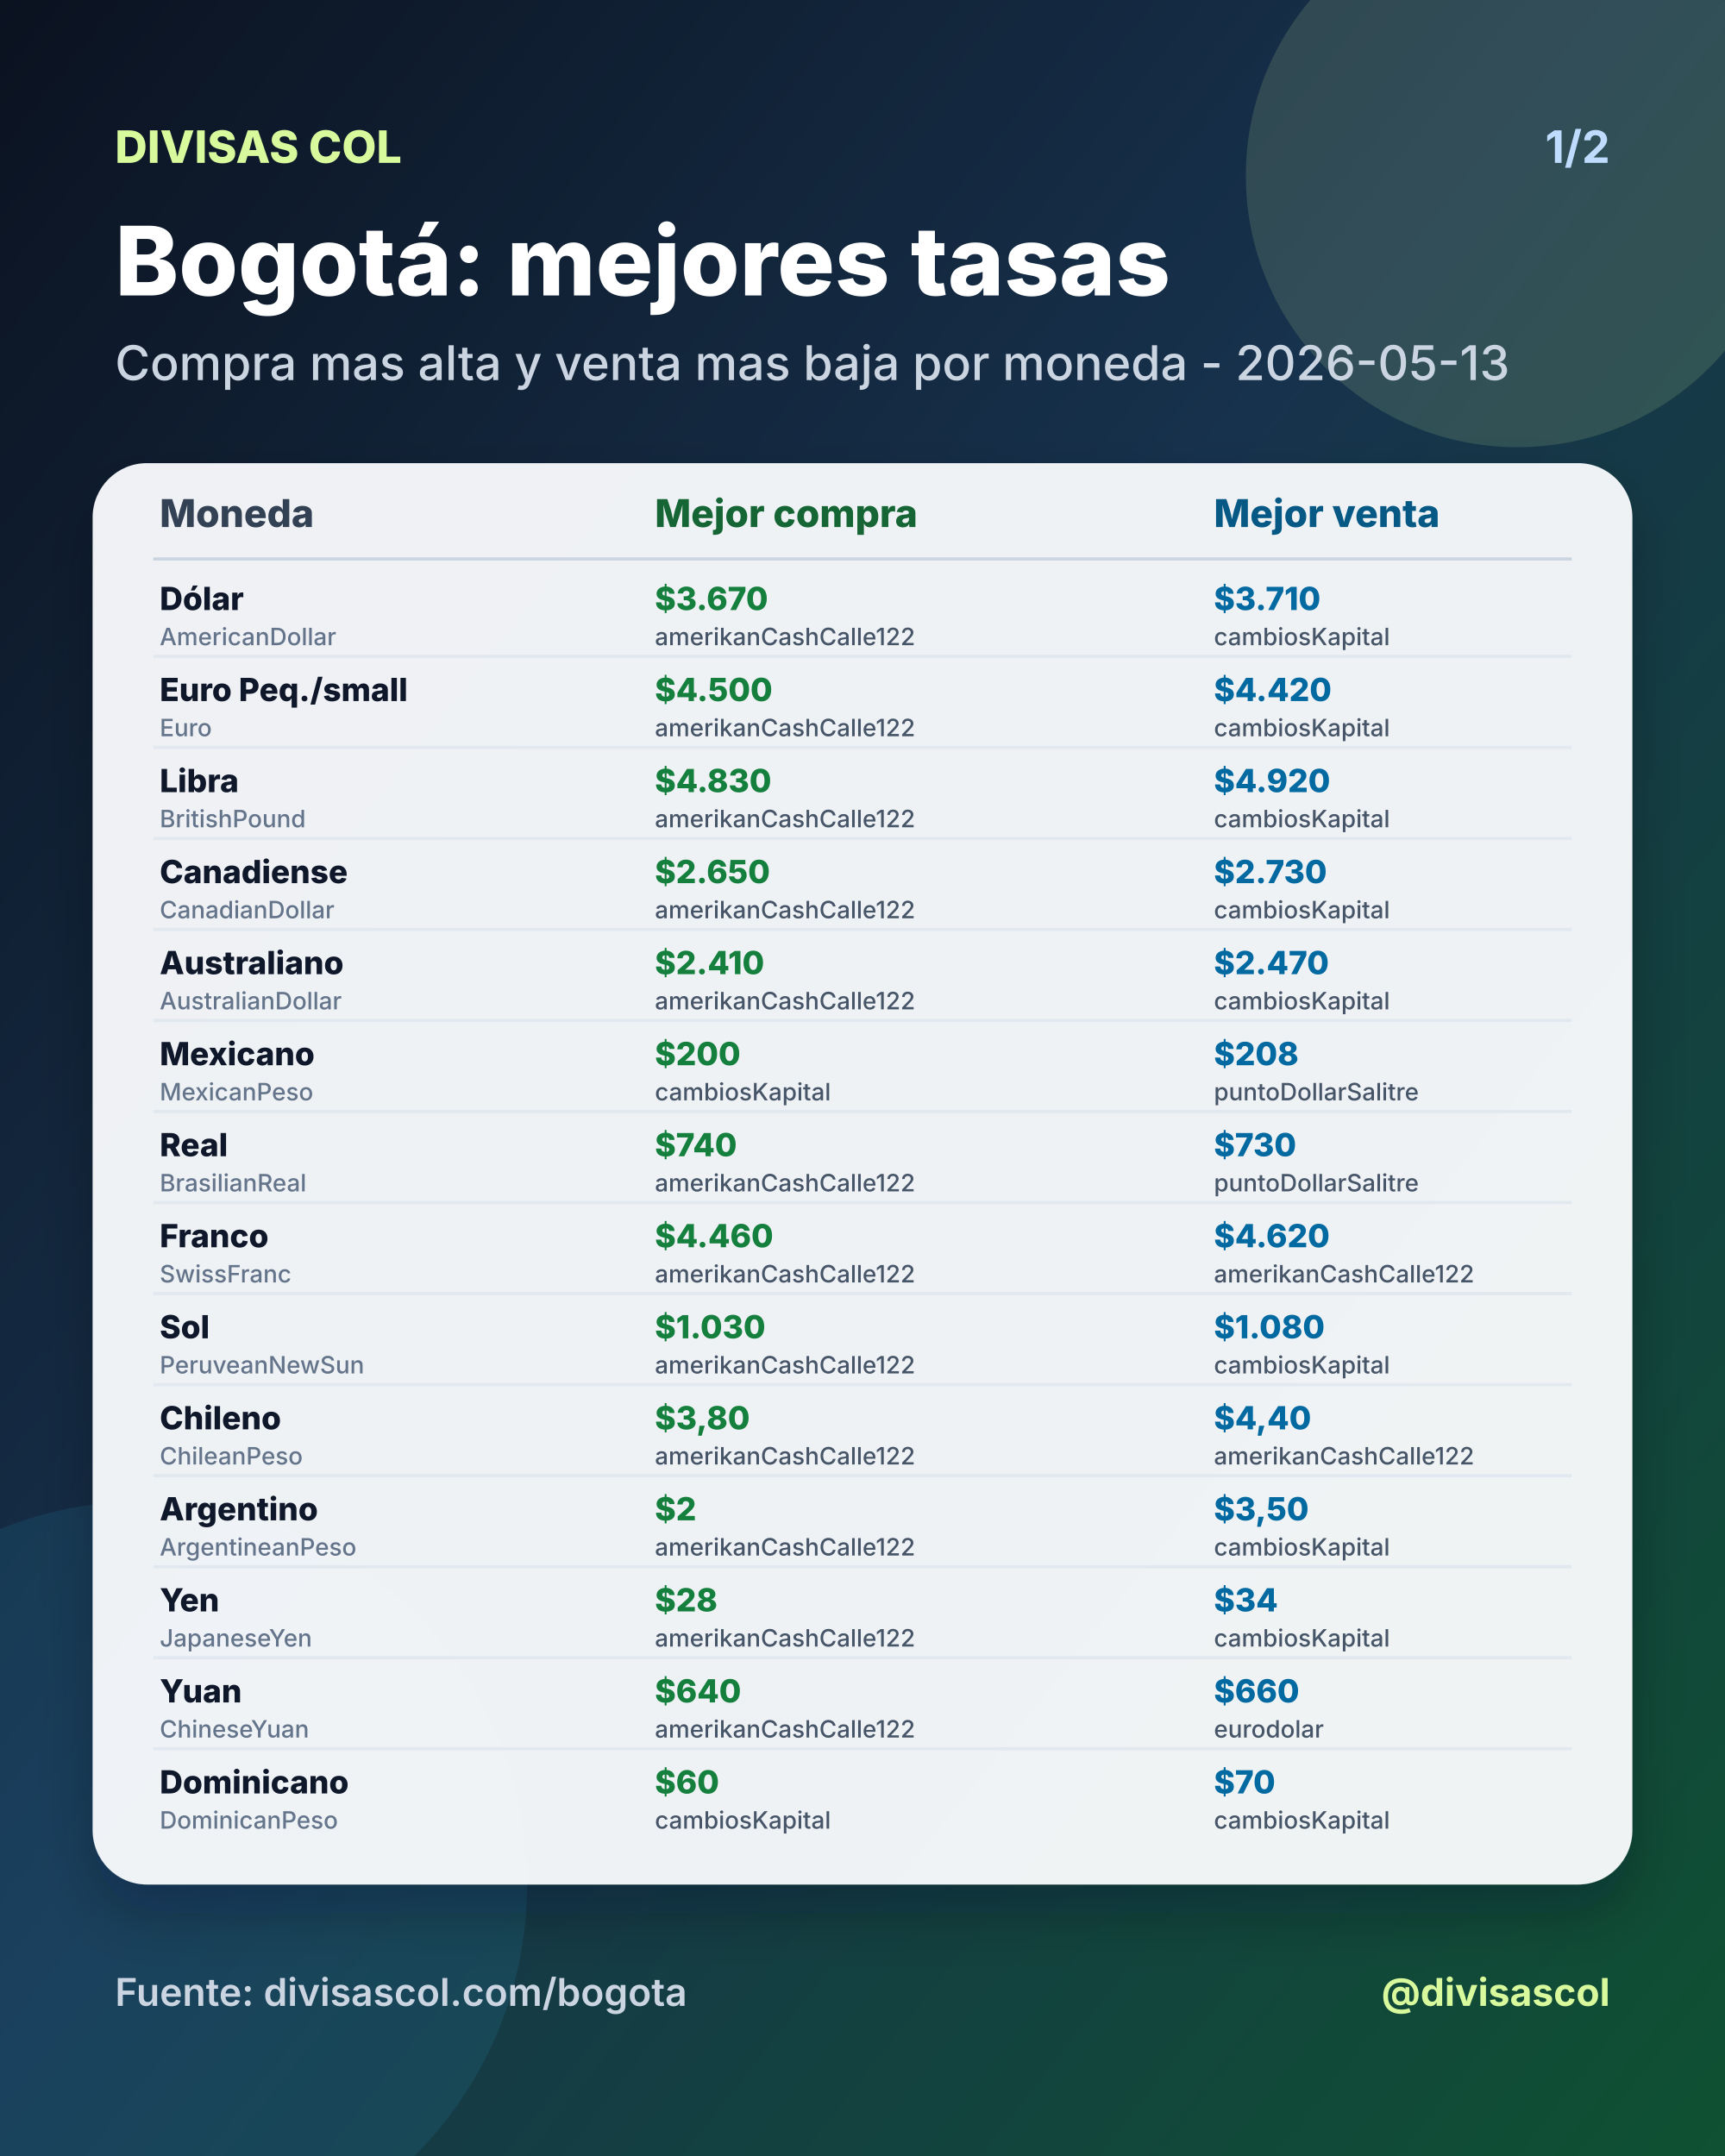
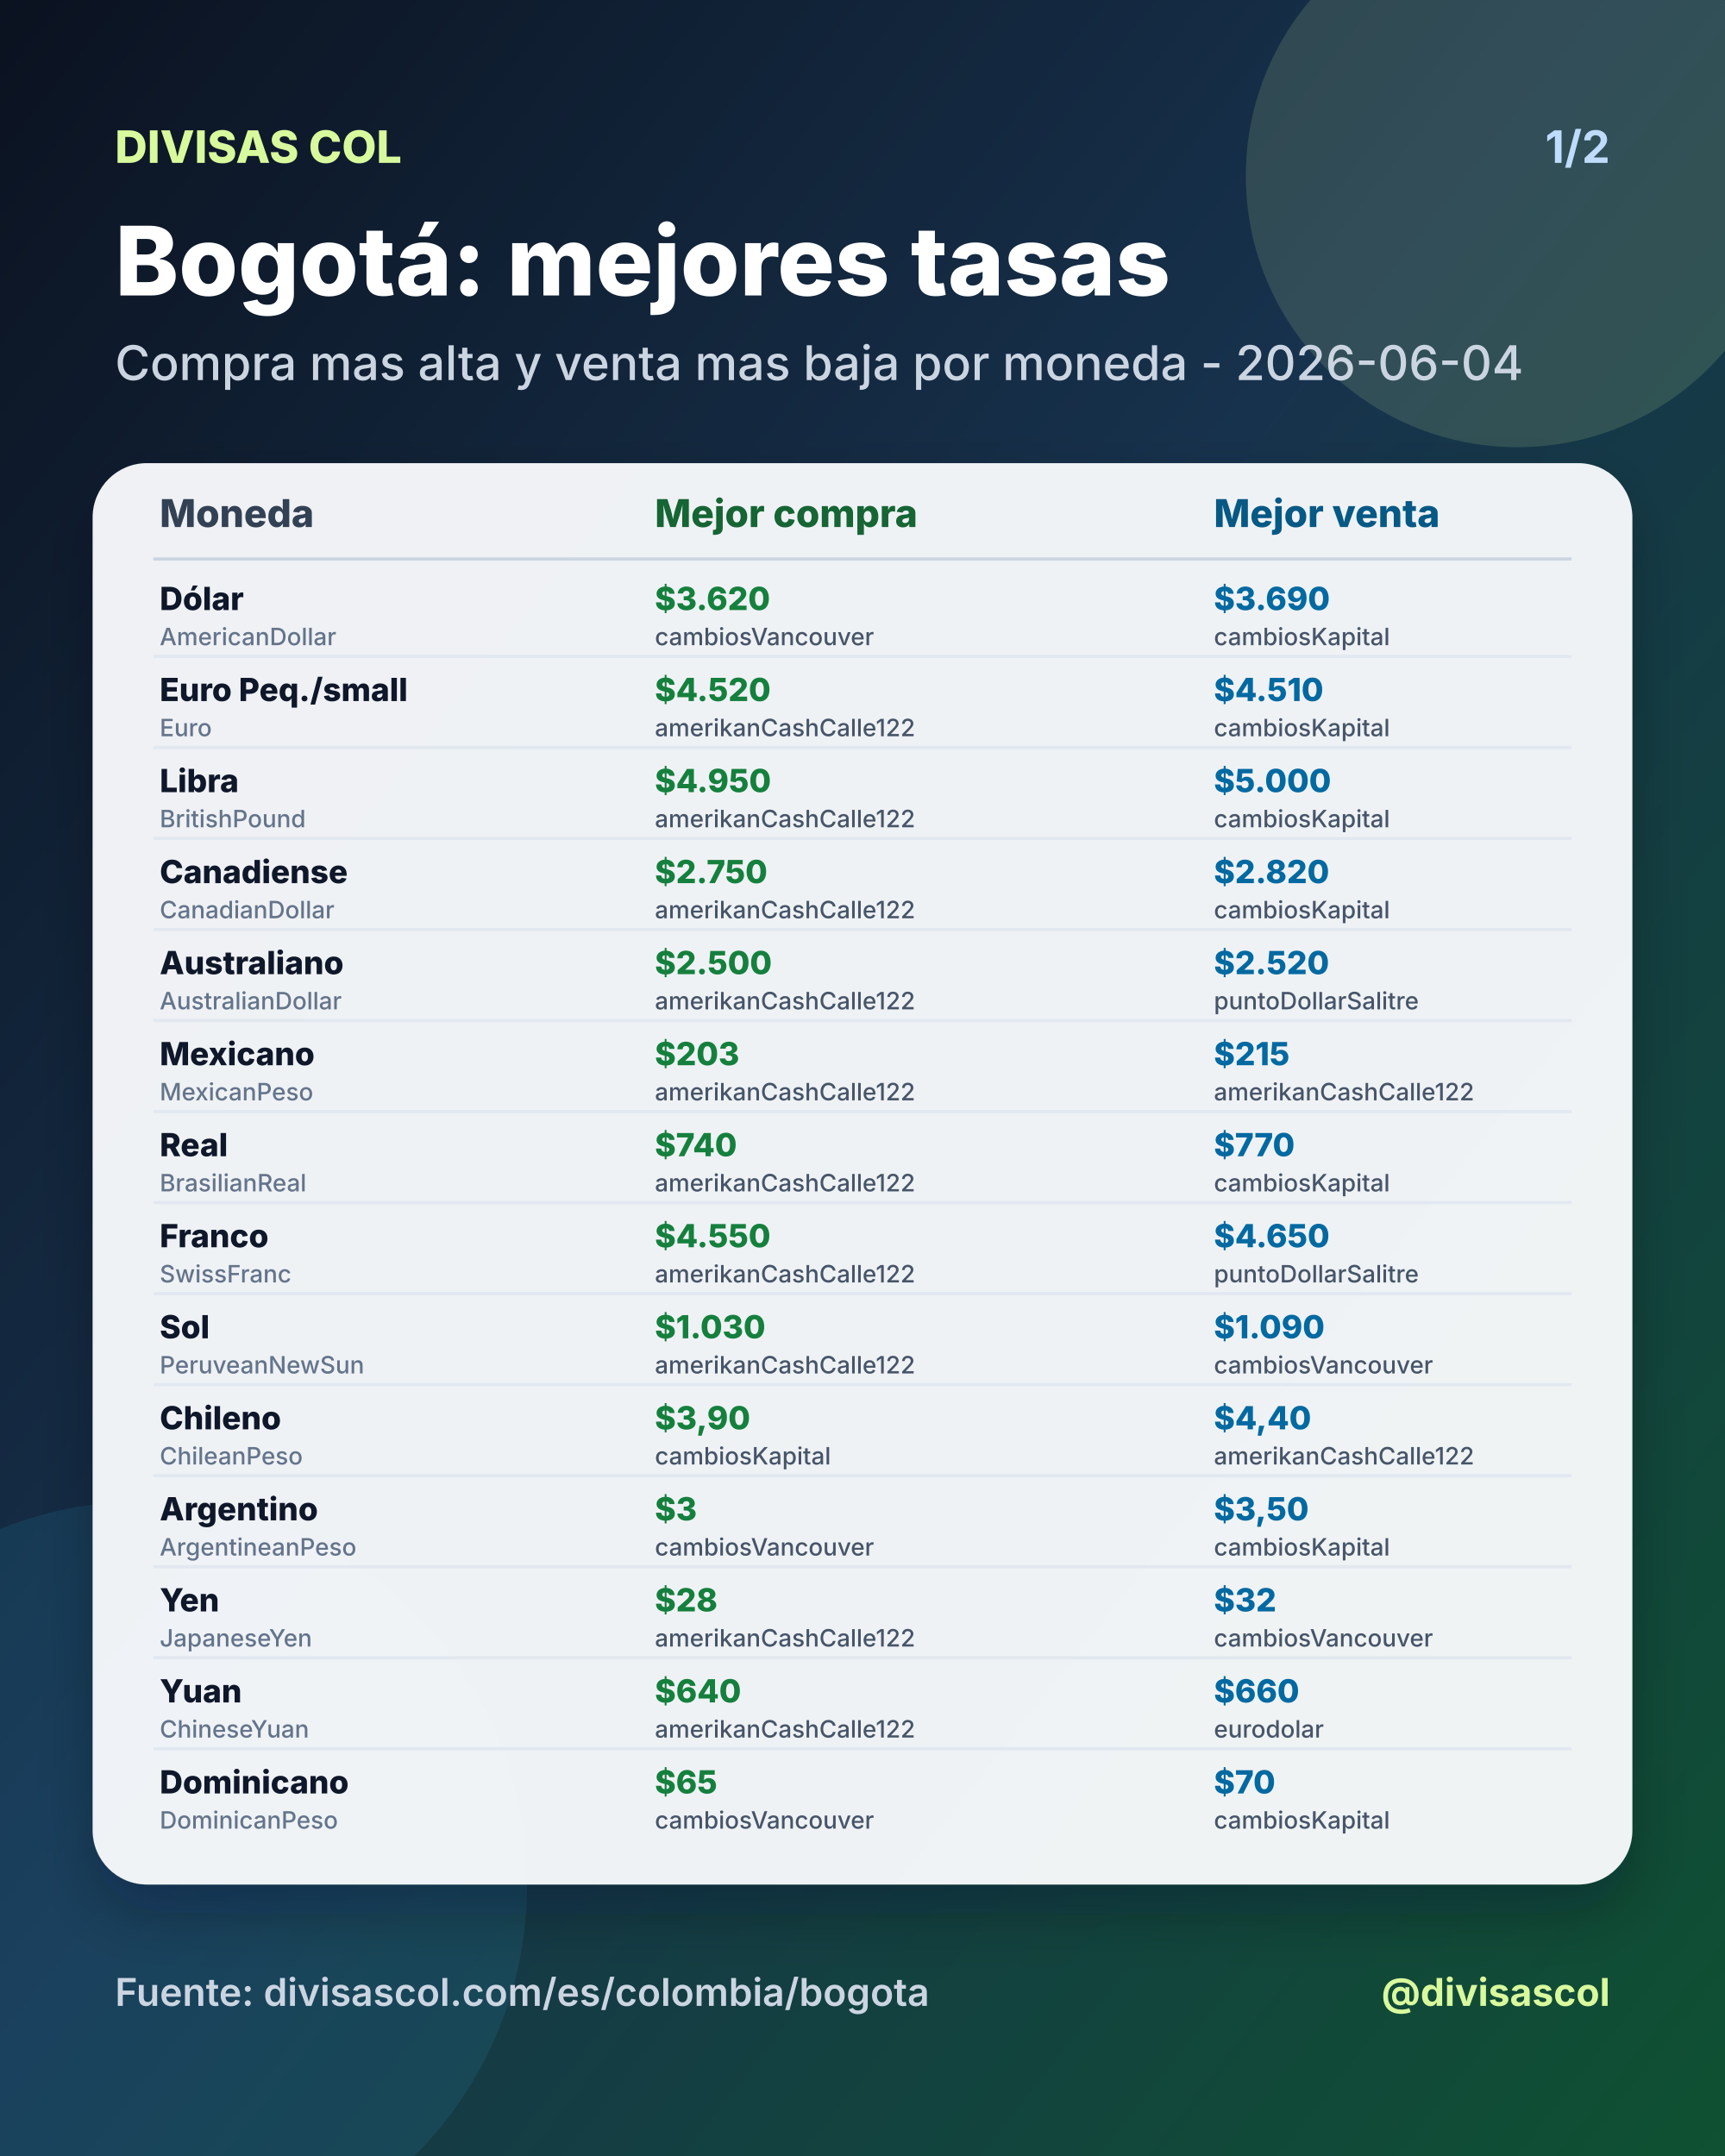
<svg xmlns="http://www.w3.org/2000/svg" width="1080" height="1350" viewBox="0 0 1080 1350">
  <defs>
    <linearGradient id="bg" x1="0" y1="0" x2="1" y2="1">
      <stop offset="0%" stop-color="#0b1220" />
      <stop offset="46%" stop-color="#17324d" />
      <stop offset="100%" stop-color="#0f5132" />
    </linearGradient>
    <filter id="shadow" x="-20%" y="-20%" width="140%" height="140%">
      <feDropShadow dx="0" dy="18" stdDeviation="18" flood-color="#020617" flood-opacity="0.28" />
    </filter>
  </defs>
  <rect width="1080" height="1350" fill="url(#bg)" />
  <circle cx="950" cy="110" r="170" fill="#d9f99d" opacity="0.14" />
  <circle cx="90" cy="1180" r="240" fill="#38bdf8" opacity="0.10" />
  <text x="72" y="102" fill="#d9f99d" font-size="28" font-family="Inter, Arial, sans-serif" font-weight="800" text-anchor="start">DIVISAS COL</text>
  <text x="1008" y="102" fill="#bfdbfe" font-size="28" font-family="Inter, Arial, sans-serif" font-weight="700" text-anchor="end">1/2</text>
  <text x="72" y="185" fill="#ffffff" font-size="60" font-family="Inter, Arial, sans-serif" font-weight="800" text-anchor="start">Bogotá: mejores tasas</text>
-   <text x="72" y="238" fill="#cbd5e1" font-size="30" font-family="Inter, Arial, sans-serif" font-weight="500" text-anchor="start">Compra mas alta y venta mas baja por moneda - 2026-05-13</text>
+   <text x="72" y="238" fill="#cbd5e1" font-size="30" font-family="Inter, Arial, sans-serif" font-weight="500" text-anchor="start">Compra mas alta y venta mas baja por moneda - 2026-06-04</text>
  <rect x="58" y="290" width="964" height="890" rx="34" fill="#f8fafc" opacity="0.96" filter="url(#shadow)" />
  <text x="100" y="330" fill="#334155" font-size="24" font-family="Inter, Arial, sans-serif" font-weight="800" text-anchor="start">Moneda</text>
  <text x="410" y="330" fill="#166534" font-size="24" font-family="Inter, Arial, sans-serif" font-weight="800" text-anchor="start">Mejor compra</text>
  <text x="760" y="330" fill="#075985" font-size="24" font-family="Inter, Arial, sans-serif" font-weight="800" text-anchor="start">Mejor venta</text>
  <line x1="96" y1="350" x2="984" y2="350" stroke="#cbd5e1" stroke-width="2" />
  <text x="100" y="382" fill="#0f172a" font-size="20" font-family="Inter, Arial, sans-serif" font-weight="800" text-anchor="start">Dólar</text>
  <text x="100" y="404" fill="#64748b" font-size="15" font-family="Inter, Arial, sans-serif" font-weight="500" text-anchor="start">AmericanDollar</text>
-   <text x="410" y="382" fill="#15803d" font-size="20" font-family="Inter, Arial, sans-serif" font-weight="800" text-anchor="start">$3.670</text>
-   <text x="410" y="404" fill="#475569" font-size="15" font-family="Inter, Arial, sans-serif" font-weight="500" text-anchor="start">amerikanCashCalle122</text>
-   <text x="760" y="382" fill="#0369a1" font-size="20" font-family="Inter, Arial, sans-serif" font-weight="800" text-anchor="start">$3.710</text>
+   <text x="410" y="382" fill="#15803d" font-size="20" font-family="Inter, Arial, sans-serif" font-weight="800" text-anchor="start">$3.620</text>
+   <text x="410" y="404" fill="#475569" font-size="15" font-family="Inter, Arial, sans-serif" font-weight="500" text-anchor="start">cambiosVancouver</text>
+   <text x="760" y="382" fill="#0369a1" font-size="20" font-family="Inter, Arial, sans-serif" font-weight="800" text-anchor="start">$3.690</text>
  <text x="760" y="404" fill="#475569" font-size="15" font-family="Inter, Arial, sans-serif" font-weight="500" text-anchor="start">cambiosKapital</text>
  <line x1="96" y1="411" x2="984" y2="411" stroke="#e2e8f0" stroke-width="2" />
  <text x="100" y="439" fill="#0f172a" font-size="20" font-family="Inter, Arial, sans-serif" font-weight="800" text-anchor="start">Euro Peq./small</text>
  <text x="100" y="461" fill="#64748b" font-size="15" font-family="Inter, Arial, sans-serif" font-weight="500" text-anchor="start">Euro</text>
-   <text x="410" y="439" fill="#15803d" font-size="20" font-family="Inter, Arial, sans-serif" font-weight="800" text-anchor="start">$4.500</text>
+   <text x="410" y="439" fill="#15803d" font-size="20" font-family="Inter, Arial, sans-serif" font-weight="800" text-anchor="start">$4.520</text>
  <text x="410" y="461" fill="#475569" font-size="15" font-family="Inter, Arial, sans-serif" font-weight="500" text-anchor="start">amerikanCashCalle122</text>
-   <text x="760" y="439" fill="#0369a1" font-size="20" font-family="Inter, Arial, sans-serif" font-weight="800" text-anchor="start">$4.420</text>
+   <text x="760" y="439" fill="#0369a1" font-size="20" font-family="Inter, Arial, sans-serif" font-weight="800" text-anchor="start">$4.510</text>
  <text x="760" y="461" fill="#475569" font-size="15" font-family="Inter, Arial, sans-serif" font-weight="500" text-anchor="start">cambiosKapital</text>
  <line x1="96" y1="468" x2="984" y2="468" stroke="#e2e8f0" stroke-width="2" />
  <text x="100" y="496" fill="#0f172a" font-size="20" font-family="Inter, Arial, sans-serif" font-weight="800" text-anchor="start">Libra</text>
  <text x="100" y="518" fill="#64748b" font-size="15" font-family="Inter, Arial, sans-serif" font-weight="500" text-anchor="start">BritishPound</text>
-   <text x="410" y="496" fill="#15803d" font-size="20" font-family="Inter, Arial, sans-serif" font-weight="800" text-anchor="start">$4.830</text>
+   <text x="410" y="496" fill="#15803d" font-size="20" font-family="Inter, Arial, sans-serif" font-weight="800" text-anchor="start">$4.950</text>
  <text x="410" y="518" fill="#475569" font-size="15" font-family="Inter, Arial, sans-serif" font-weight="500" text-anchor="start">amerikanCashCalle122</text>
-   <text x="760" y="496" fill="#0369a1" font-size="20" font-family="Inter, Arial, sans-serif" font-weight="800" text-anchor="start">$4.920</text>
+   <text x="760" y="496" fill="#0369a1" font-size="20" font-family="Inter, Arial, sans-serif" font-weight="800" text-anchor="start">$5.000</text>
  <text x="760" y="518" fill="#475569" font-size="15" font-family="Inter, Arial, sans-serif" font-weight="500" text-anchor="start">cambiosKapital</text>
  <line x1="96" y1="525" x2="984" y2="525" stroke="#e2e8f0" stroke-width="2" />
  <text x="100" y="553" fill="#0f172a" font-size="20" font-family="Inter, Arial, sans-serif" font-weight="800" text-anchor="start">Canadiense</text>
  <text x="100" y="575" fill="#64748b" font-size="15" font-family="Inter, Arial, sans-serif" font-weight="500" text-anchor="start">CanadianDollar</text>
-   <text x="410" y="553" fill="#15803d" font-size="20" font-family="Inter, Arial, sans-serif" font-weight="800" text-anchor="start">$2.650</text>
+   <text x="410" y="553" fill="#15803d" font-size="20" font-family="Inter, Arial, sans-serif" font-weight="800" text-anchor="start">$2.750</text>
  <text x="410" y="575" fill="#475569" font-size="15" font-family="Inter, Arial, sans-serif" font-weight="500" text-anchor="start">amerikanCashCalle122</text>
-   <text x="760" y="553" fill="#0369a1" font-size="20" font-family="Inter, Arial, sans-serif" font-weight="800" text-anchor="start">$2.730</text>
+   <text x="760" y="553" fill="#0369a1" font-size="20" font-family="Inter, Arial, sans-serif" font-weight="800" text-anchor="start">$2.820</text>
  <text x="760" y="575" fill="#475569" font-size="15" font-family="Inter, Arial, sans-serif" font-weight="500" text-anchor="start">cambiosKapital</text>
  <line x1="96" y1="582" x2="984" y2="582" stroke="#e2e8f0" stroke-width="2" />
  <text x="100" y="610" fill="#0f172a" font-size="20" font-family="Inter, Arial, sans-serif" font-weight="800" text-anchor="start">Australiano</text>
  <text x="100" y="632" fill="#64748b" font-size="15" font-family="Inter, Arial, sans-serif" font-weight="500" text-anchor="start">AustralianDollar</text>
-   <text x="410" y="610" fill="#15803d" font-size="20" font-family="Inter, Arial, sans-serif" font-weight="800" text-anchor="start">$2.410</text>
+   <text x="410" y="610" fill="#15803d" font-size="20" font-family="Inter, Arial, sans-serif" font-weight="800" text-anchor="start">$2.500</text>
  <text x="410" y="632" fill="#475569" font-size="15" font-family="Inter, Arial, sans-serif" font-weight="500" text-anchor="start">amerikanCashCalle122</text>
-   <text x="760" y="610" fill="#0369a1" font-size="20" font-family="Inter, Arial, sans-serif" font-weight="800" text-anchor="start">$2.470</text>
-   <text x="760" y="632" fill="#475569" font-size="15" font-family="Inter, Arial, sans-serif" font-weight="500" text-anchor="start">cambiosKapital</text>
+   <text x="760" y="610" fill="#0369a1" font-size="20" font-family="Inter, Arial, sans-serif" font-weight="800" text-anchor="start">$2.520</text>
+   <text x="760" y="632" fill="#475569" font-size="15" font-family="Inter, Arial, sans-serif" font-weight="500" text-anchor="start">puntoDollarSalitre</text>
  <line x1="96" y1="639" x2="984" y2="639" stroke="#e2e8f0" stroke-width="2" />
  <text x="100" y="667" fill="#0f172a" font-size="20" font-family="Inter, Arial, sans-serif" font-weight="800" text-anchor="start">Mexicano</text>
  <text x="100" y="689" fill="#64748b" font-size="15" font-family="Inter, Arial, sans-serif" font-weight="500" text-anchor="start">MexicanPeso</text>
-   <text x="410" y="667" fill="#15803d" font-size="20" font-family="Inter, Arial, sans-serif" font-weight="800" text-anchor="start">$200</text>
-   <text x="410" y="689" fill="#475569" font-size="15" font-family="Inter, Arial, sans-serif" font-weight="500" text-anchor="start">cambiosKapital</text>
-   <text x="760" y="667" fill="#0369a1" font-size="20" font-family="Inter, Arial, sans-serif" font-weight="800" text-anchor="start">$208</text>
-   <text x="760" y="689" fill="#475569" font-size="15" font-family="Inter, Arial, sans-serif" font-weight="500" text-anchor="start">puntoDollarSalitre</text>
+   <text x="410" y="667" fill="#15803d" font-size="20" font-family="Inter, Arial, sans-serif" font-weight="800" text-anchor="start">$203</text>
+   <text x="410" y="689" fill="#475569" font-size="15" font-family="Inter, Arial, sans-serif" font-weight="500" text-anchor="start">amerikanCashCalle122</text>
+   <text x="760" y="667" fill="#0369a1" font-size="20" font-family="Inter, Arial, sans-serif" font-weight="800" text-anchor="start">$215</text>
+   <text x="760" y="689" fill="#475569" font-size="15" font-family="Inter, Arial, sans-serif" font-weight="500" text-anchor="start">amerikanCashCalle122</text>
  <line x1="96" y1="696" x2="984" y2="696" stroke="#e2e8f0" stroke-width="2" />
  <text x="100" y="724" fill="#0f172a" font-size="20" font-family="Inter, Arial, sans-serif" font-weight="800" text-anchor="start">Real</text>
  <text x="100" y="746" fill="#64748b" font-size="15" font-family="Inter, Arial, sans-serif" font-weight="500" text-anchor="start">BrasilianReal</text>
  <text x="410" y="724" fill="#15803d" font-size="20" font-family="Inter, Arial, sans-serif" font-weight="800" text-anchor="start">$740</text>
  <text x="410" y="746" fill="#475569" font-size="15" font-family="Inter, Arial, sans-serif" font-weight="500" text-anchor="start">amerikanCashCalle122</text>
-   <text x="760" y="724" fill="#0369a1" font-size="20" font-family="Inter, Arial, sans-serif" font-weight="800" text-anchor="start">$730</text>
-   <text x="760" y="746" fill="#475569" font-size="15" font-family="Inter, Arial, sans-serif" font-weight="500" text-anchor="start">puntoDollarSalitre</text>
+   <text x="760" y="724" fill="#0369a1" font-size="20" font-family="Inter, Arial, sans-serif" font-weight="800" text-anchor="start">$770</text>
+   <text x="760" y="746" fill="#475569" font-size="15" font-family="Inter, Arial, sans-serif" font-weight="500" text-anchor="start">cambiosKapital</text>
  <line x1="96" y1="753" x2="984" y2="753" stroke="#e2e8f0" stroke-width="2" />
  <text x="100" y="781" fill="#0f172a" font-size="20" font-family="Inter, Arial, sans-serif" font-weight="800" text-anchor="start">Franco</text>
  <text x="100" y="803" fill="#64748b" font-size="15" font-family="Inter, Arial, sans-serif" font-weight="500" text-anchor="start">SwissFranc</text>
-   <text x="410" y="781" fill="#15803d" font-size="20" font-family="Inter, Arial, sans-serif" font-weight="800" text-anchor="start">$4.460</text>
+   <text x="410" y="781" fill="#15803d" font-size="20" font-family="Inter, Arial, sans-serif" font-weight="800" text-anchor="start">$4.550</text>
  <text x="410" y="803" fill="#475569" font-size="15" font-family="Inter, Arial, sans-serif" font-weight="500" text-anchor="start">amerikanCashCalle122</text>
-   <text x="760" y="781" fill="#0369a1" font-size="20" font-family="Inter, Arial, sans-serif" font-weight="800" text-anchor="start">$4.620</text>
-   <text x="760" y="803" fill="#475569" font-size="15" font-family="Inter, Arial, sans-serif" font-weight="500" text-anchor="start">amerikanCashCalle122</text>
+   <text x="760" y="781" fill="#0369a1" font-size="20" font-family="Inter, Arial, sans-serif" font-weight="800" text-anchor="start">$4.650</text>
+   <text x="760" y="803" fill="#475569" font-size="15" font-family="Inter, Arial, sans-serif" font-weight="500" text-anchor="start">puntoDollarSalitre</text>
  <line x1="96" y1="810" x2="984" y2="810" stroke="#e2e8f0" stroke-width="2" />
  <text x="100" y="838" fill="#0f172a" font-size="20" font-family="Inter, Arial, sans-serif" font-weight="800" text-anchor="start">Sol</text>
  <text x="100" y="860" fill="#64748b" font-size="15" font-family="Inter, Arial, sans-serif" font-weight="500" text-anchor="start">PeruveanNewSun</text>
  <text x="410" y="838" fill="#15803d" font-size="20" font-family="Inter, Arial, sans-serif" font-weight="800" text-anchor="start">$1.030</text>
  <text x="410" y="860" fill="#475569" font-size="15" font-family="Inter, Arial, sans-serif" font-weight="500" text-anchor="start">amerikanCashCalle122</text>
-   <text x="760" y="838" fill="#0369a1" font-size="20" font-family="Inter, Arial, sans-serif" font-weight="800" text-anchor="start">$1.080</text>
-   <text x="760" y="860" fill="#475569" font-size="15" font-family="Inter, Arial, sans-serif" font-weight="500" text-anchor="start">cambiosKapital</text>
+   <text x="760" y="838" fill="#0369a1" font-size="20" font-family="Inter, Arial, sans-serif" font-weight="800" text-anchor="start">$1.090</text>
+   <text x="760" y="860" fill="#475569" font-size="15" font-family="Inter, Arial, sans-serif" font-weight="500" text-anchor="start">cambiosVancouver</text>
  <line x1="96" y1="867" x2="984" y2="867" stroke="#e2e8f0" stroke-width="2" />
  <text x="100" y="895" fill="#0f172a" font-size="20" font-family="Inter, Arial, sans-serif" font-weight="800" text-anchor="start">Chileno</text>
  <text x="100" y="917" fill="#64748b" font-size="15" font-family="Inter, Arial, sans-serif" font-weight="500" text-anchor="start">ChileanPeso</text>
-   <text x="410" y="895" fill="#15803d" font-size="20" font-family="Inter, Arial, sans-serif" font-weight="800" text-anchor="start">$3,80</text>
-   <text x="410" y="917" fill="#475569" font-size="15" font-family="Inter, Arial, sans-serif" font-weight="500" text-anchor="start">amerikanCashCalle122</text>
+   <text x="410" y="895" fill="#15803d" font-size="20" font-family="Inter, Arial, sans-serif" font-weight="800" text-anchor="start">$3,90</text>
+   <text x="410" y="917" fill="#475569" font-size="15" font-family="Inter, Arial, sans-serif" font-weight="500" text-anchor="start">cambiosKapital</text>
  <text x="760" y="895" fill="#0369a1" font-size="20" font-family="Inter, Arial, sans-serif" font-weight="800" text-anchor="start">$4,40</text>
  <text x="760" y="917" fill="#475569" font-size="15" font-family="Inter, Arial, sans-serif" font-weight="500" text-anchor="start">amerikanCashCalle122</text>
  <line x1="96" y1="924" x2="984" y2="924" stroke="#e2e8f0" stroke-width="2" />
  <text x="100" y="952" fill="#0f172a" font-size="20" font-family="Inter, Arial, sans-serif" font-weight="800" text-anchor="start">Argentino</text>
  <text x="100" y="974" fill="#64748b" font-size="15" font-family="Inter, Arial, sans-serif" font-weight="500" text-anchor="start">ArgentineanPeso</text>
-   <text x="410" y="952" fill="#15803d" font-size="20" font-family="Inter, Arial, sans-serif" font-weight="800" text-anchor="start">$2</text>
-   <text x="410" y="974" fill="#475569" font-size="15" font-family="Inter, Arial, sans-serif" font-weight="500" text-anchor="start">amerikanCashCalle122</text>
+   <text x="410" y="952" fill="#15803d" font-size="20" font-family="Inter, Arial, sans-serif" font-weight="800" text-anchor="start">$3</text>
+   <text x="410" y="974" fill="#475569" font-size="15" font-family="Inter, Arial, sans-serif" font-weight="500" text-anchor="start">cambiosVancouver</text>
  <text x="760" y="952" fill="#0369a1" font-size="20" font-family="Inter, Arial, sans-serif" font-weight="800" text-anchor="start">$3,50</text>
  <text x="760" y="974" fill="#475569" font-size="15" font-family="Inter, Arial, sans-serif" font-weight="500" text-anchor="start">cambiosKapital</text>
  <line x1="96" y1="981" x2="984" y2="981" stroke="#e2e8f0" stroke-width="2" />
  <text x="100" y="1009" fill="#0f172a" font-size="20" font-family="Inter, Arial, sans-serif" font-weight="800" text-anchor="start">Yen</text>
  <text x="100" y="1031" fill="#64748b" font-size="15" font-family="Inter, Arial, sans-serif" font-weight="500" text-anchor="start">JapaneseYen</text>
  <text x="410" y="1009" fill="#15803d" font-size="20" font-family="Inter, Arial, sans-serif" font-weight="800" text-anchor="start">$28</text>
  <text x="410" y="1031" fill="#475569" font-size="15" font-family="Inter, Arial, sans-serif" font-weight="500" text-anchor="start">amerikanCashCalle122</text>
-   <text x="760" y="1009" fill="#0369a1" font-size="20" font-family="Inter, Arial, sans-serif" font-weight="800" text-anchor="start">$34</text>
-   <text x="760" y="1031" fill="#475569" font-size="15" font-family="Inter, Arial, sans-serif" font-weight="500" text-anchor="start">cambiosKapital</text>
+   <text x="760" y="1009" fill="#0369a1" font-size="20" font-family="Inter, Arial, sans-serif" font-weight="800" text-anchor="start">$32</text>
+   <text x="760" y="1031" fill="#475569" font-size="15" font-family="Inter, Arial, sans-serif" font-weight="500" text-anchor="start">cambiosVancouver</text>
  <line x1="96" y1="1038" x2="984" y2="1038" stroke="#e2e8f0" stroke-width="2" />
  <text x="100" y="1066" fill="#0f172a" font-size="20" font-family="Inter, Arial, sans-serif" font-weight="800" text-anchor="start">Yuan</text>
  <text x="100" y="1088" fill="#64748b" font-size="15" font-family="Inter, Arial, sans-serif" font-weight="500" text-anchor="start">ChineseYuan</text>
  <text x="410" y="1066" fill="#15803d" font-size="20" font-family="Inter, Arial, sans-serif" font-weight="800" text-anchor="start">$640</text>
  <text x="410" y="1088" fill="#475569" font-size="15" font-family="Inter, Arial, sans-serif" font-weight="500" text-anchor="start">amerikanCashCalle122</text>
  <text x="760" y="1066" fill="#0369a1" font-size="20" font-family="Inter, Arial, sans-serif" font-weight="800" text-anchor="start">$660</text>
  <text x="760" y="1088" fill="#475569" font-size="15" font-family="Inter, Arial, sans-serif" font-weight="500" text-anchor="start">eurodolar</text>
  <line x1="96" y1="1095" x2="984" y2="1095" stroke="#e2e8f0" stroke-width="2" />
  <text x="100" y="1123" fill="#0f172a" font-size="20" font-family="Inter, Arial, sans-serif" font-weight="800" text-anchor="start">Dominicano</text>
  <text x="100" y="1145" fill="#64748b" font-size="15" font-family="Inter, Arial, sans-serif" font-weight="500" text-anchor="start">DominicanPeso</text>
-   <text x="410" y="1123" fill="#15803d" font-size="20" font-family="Inter, Arial, sans-serif" font-weight="800" text-anchor="start">$60</text>
-   <text x="410" y="1145" fill="#475569" font-size="15" font-family="Inter, Arial, sans-serif" font-weight="500" text-anchor="start">cambiosKapital</text>
+   <text x="410" y="1123" fill="#15803d" font-size="20" font-family="Inter, Arial, sans-serif" font-weight="800" text-anchor="start">$65</text>
+   <text x="410" y="1145" fill="#475569" font-size="15" font-family="Inter, Arial, sans-serif" font-weight="500" text-anchor="start">cambiosVancouver</text>
  <text x="760" y="1123" fill="#0369a1" font-size="20" font-family="Inter, Arial, sans-serif" font-weight="800" text-anchor="start">$70</text>
  <text x="760" y="1145" fill="#475569" font-size="15" font-family="Inter, Arial, sans-serif" font-weight="500" text-anchor="start">cambiosKapital</text>
-   <text x="72" y="1256" fill="#cbd5e1" font-size="24" font-family="Inter, Arial, sans-serif" font-weight="600" text-anchor="start">Fuente: divisascol.com/bogota</text>
+   <text x="72" y="1256" fill="#cbd5e1" font-size="24" font-family="Inter, Arial, sans-serif" font-weight="600" text-anchor="start">Fuente: divisascol.com/es/colombia/bogota</text>
  <text x="1008" y="1256" fill="#d9f99d" font-size="24" font-family="Inter, Arial, sans-serif" font-weight="700" text-anchor="end">@divisascol</text>
</svg>
